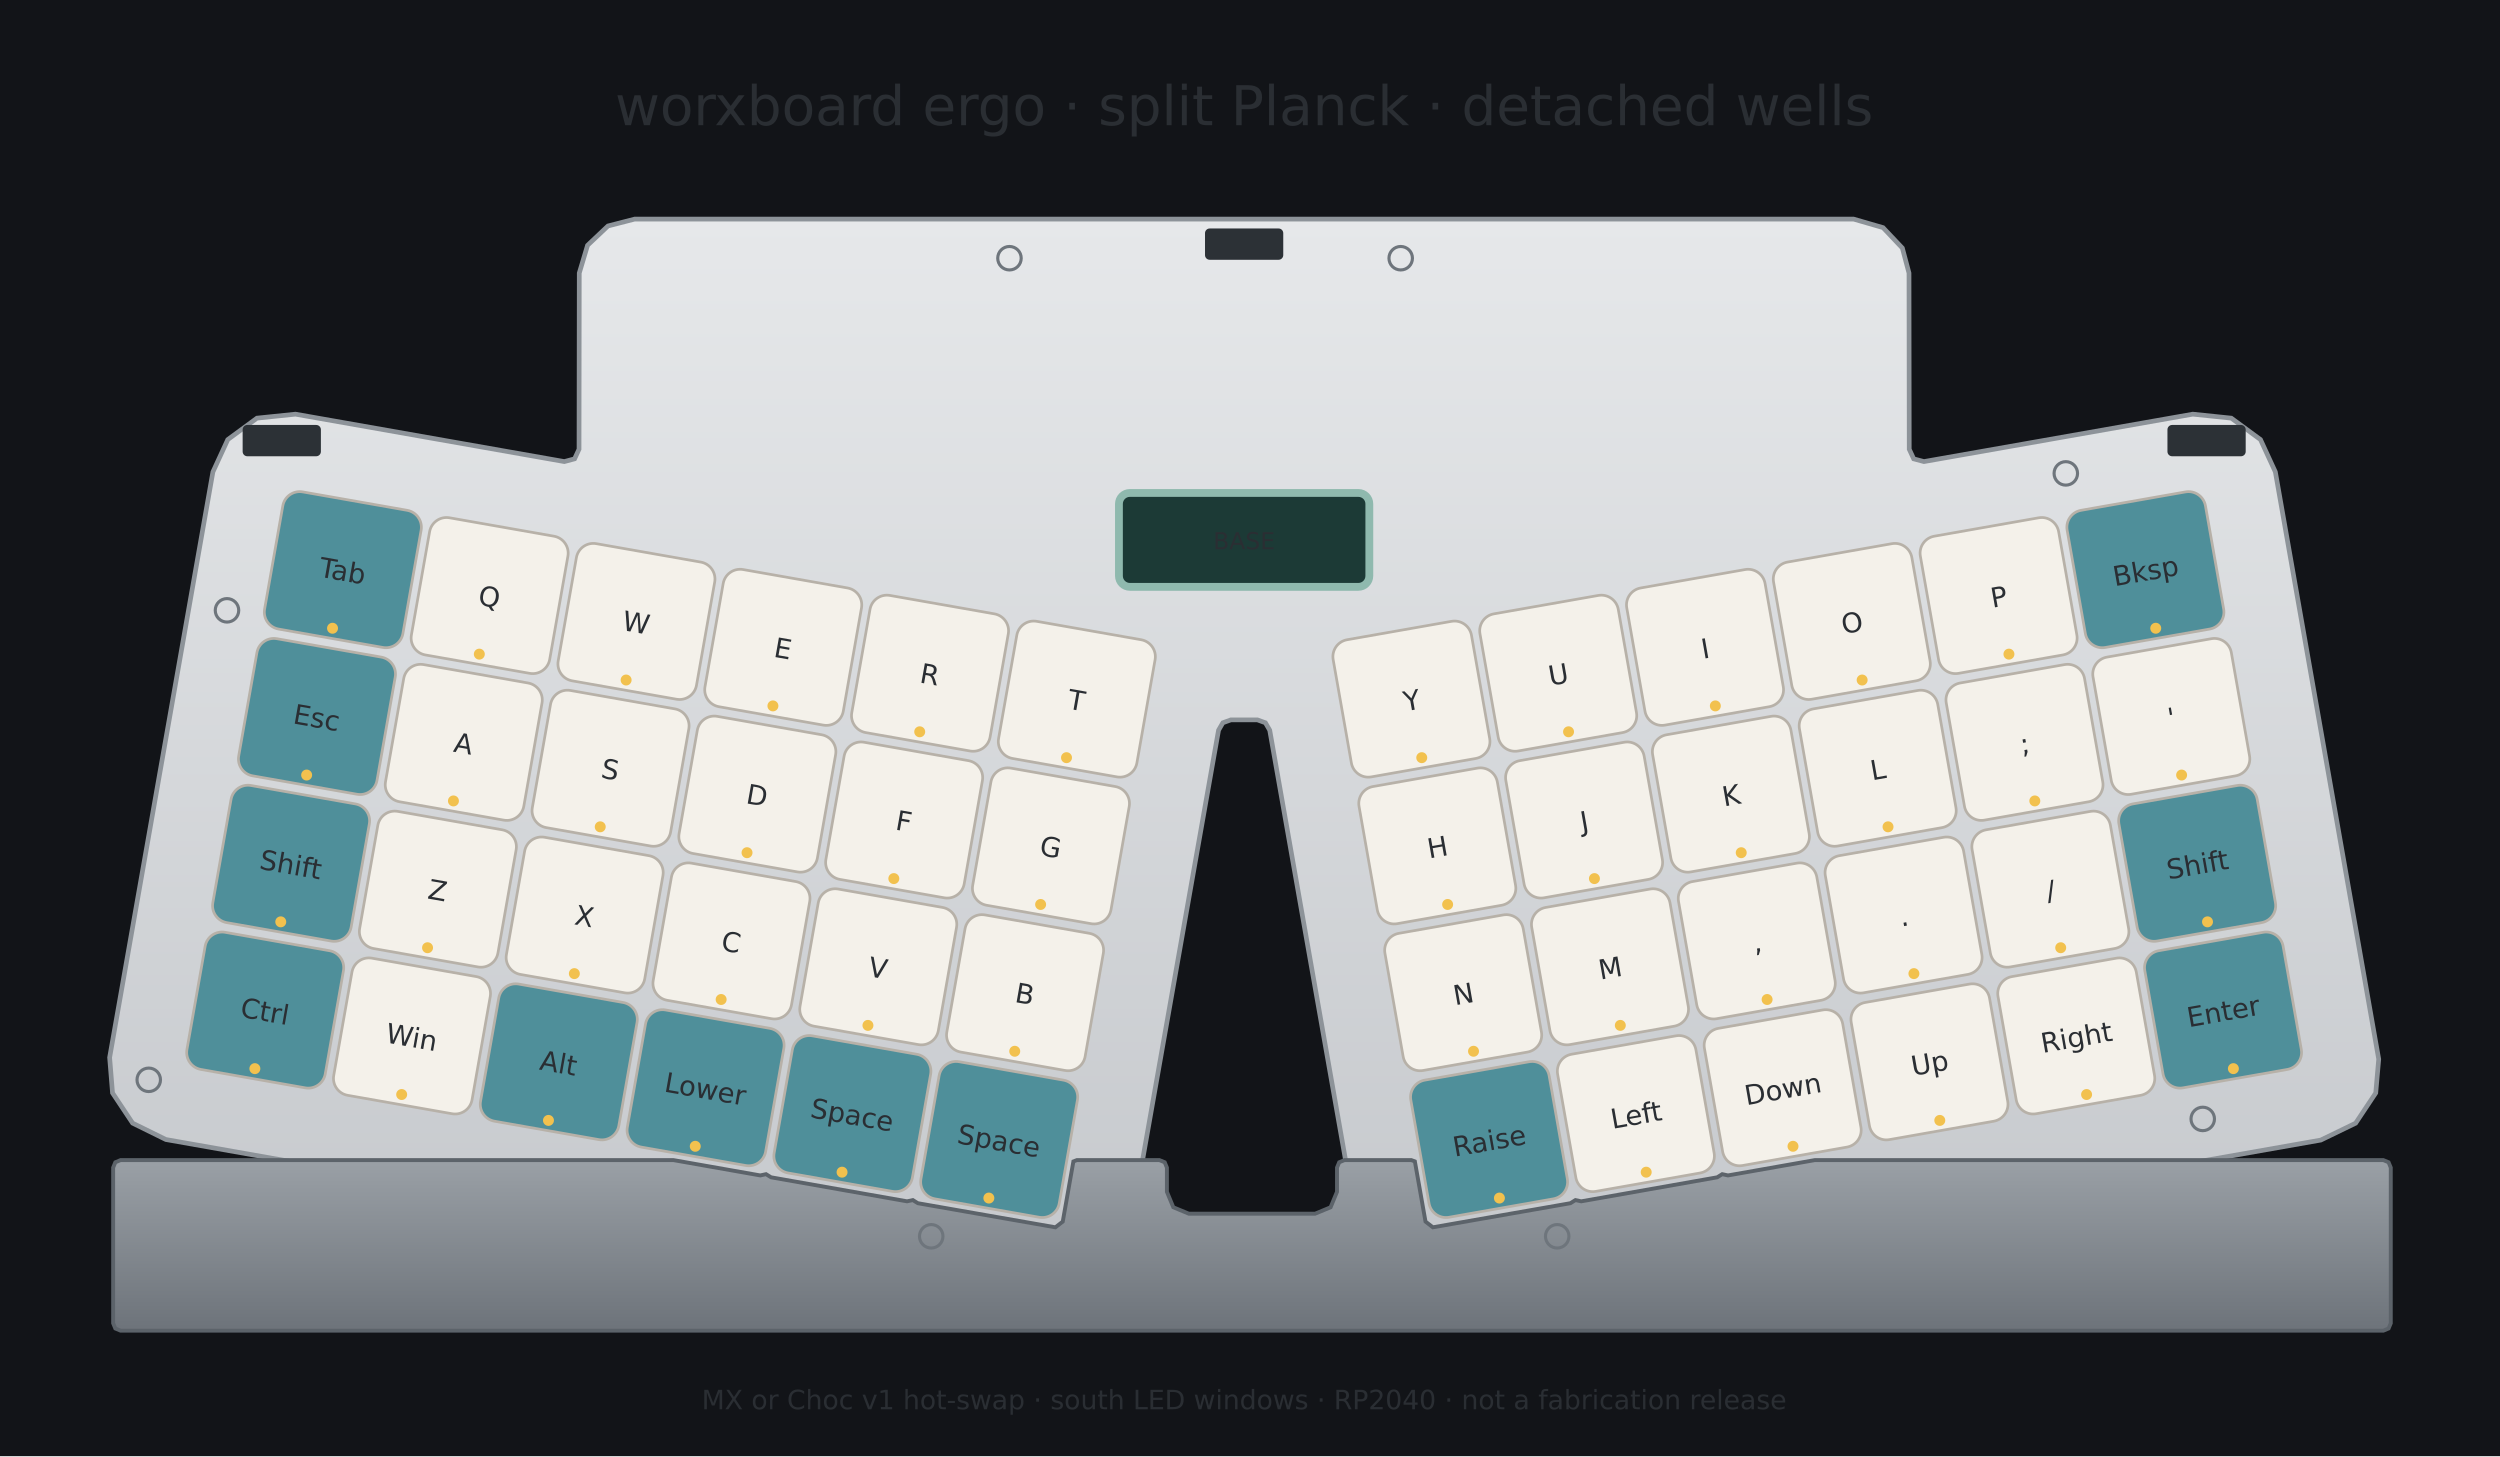
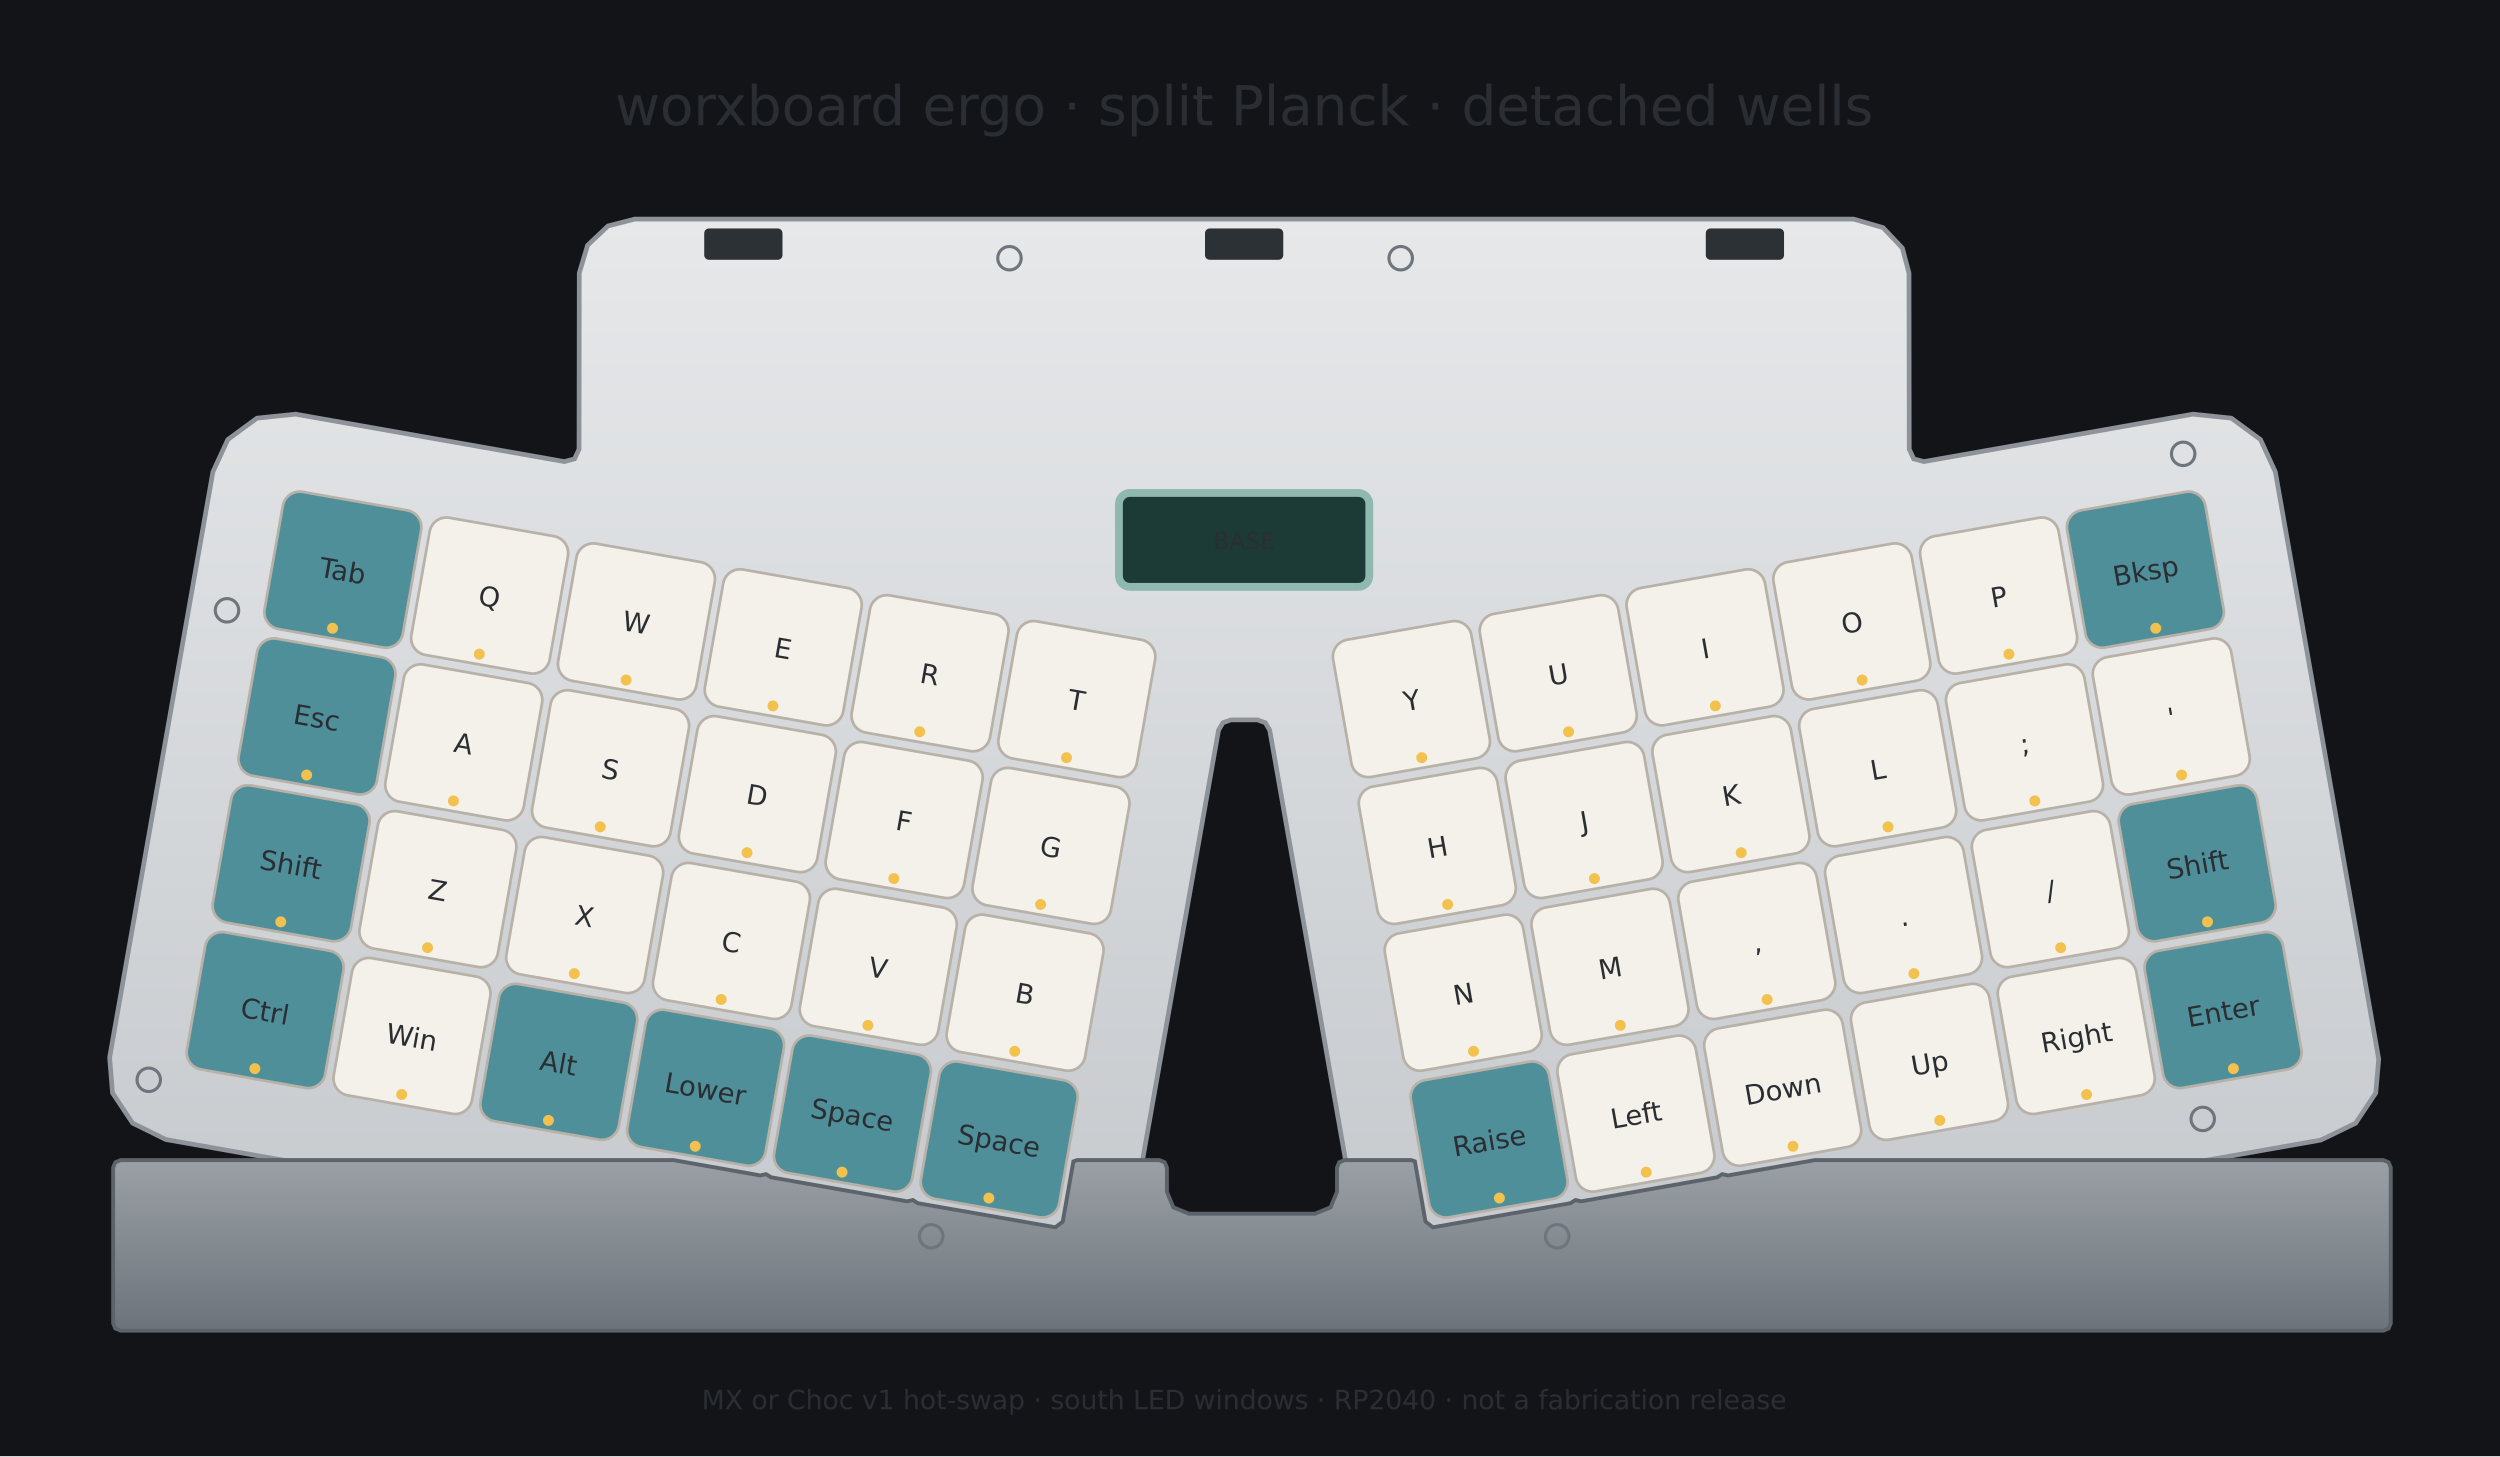
<svg xmlns="http://www.w3.org/2000/svg" viewBox="-159.0 -91.0 319.5 186.1">
  <defs>
    <linearGradient id="deck" x1="0" y1="0" x2="0" y2="1">
      <stop offset="0" stop-color="#e6e8ea" />
      <stop offset="1" stop-color="#c5c8cc" />
    </linearGradient>
    <linearGradient id="rest" x1="0" y1="0" x2="0" y2="1">
      <stop offset="0" stop-color="#9aa0a6" />
      <stop offset="1" stop-color="#6d737a" />
    </linearGradient>
  </defs>
  <rect x="-159.0" y="-91.0" width="319.5" height="186.1" fill="#121418" />
  <style>text{font-family:DejaVu Sans,sans-serif;text-anchor:middle;fill:#2a2e33}</style>
  <text x="0.0" y="-75.0" fill="#d7dbdf" font-size="7">worxboard ergo · split Planck · detached wells</text>
  <path d="M -131.79 -30.69 L -144.99 44.15 L -144.62 48.68 L -142.05 52.54 L -137.80 54.63 L -25.24 74.51 L -20.33 74.00 L -16.59 71.26 L -14.76 67.32 L -3.27 2.32 L -2.72 1.37 L -1.70 1.00 L 1.70 1.00 L 2.72 1.37 L 3.27 2.32 L 14.70 67.12 L 16.86 71.57 L 20.71 74.14 L 25.24 74.51 L 137.60 54.70 L 142.05 52.54 L 144.62 48.68 L 145.00 44.36 L 131.79 -30.69 L 129.89 -34.82 L 126.16 -37.56 L 121.24 -38.07 L 86.88 -32.01 L 85.57 -32.36 L 85.00 -33.59 L 84.97 -56.10 L 84.12 -59.30 L 81.65 -61.91 L 77.89 -63.00 L -77.89 -63.00 L -81.30 -62.12 L -83.91 -59.65 L -84.97 -56.10 L -85.00 -33.59 L -85.57 -32.36 L -86.88 -32.01 L -121.24 -38.07 L -126.16 -37.56 L -129.89 -34.82 L -131.79 -30.69 Z" fill="url(#deck)" stroke="#8d9399" stroke-width="0.6" />
  <path d="M -143.59 57.26 L -144.26 57.54 L -144.54 58.22 L -144.54 78.11 L -144.26 78.78 L -143.59 79.06 L 145.59 79.06 L 146.26 78.78 L 146.54 78.11 L 146.54 58.22 L 146.26 57.54 L 145.59 57.26 L 72.94 57.26 L 61.84 59.22 L 61.10 59.06 L 60.46 59.46 L 43.08 62.53 L 42.34 62.37 L 41.70 62.77 L 24.12 65.85 L 23.18 65.12 L 21.82 57.43 L 21.37 57.26 L 12.83 57.26 L 12.15 57.54 L 11.87 58.22 L 11.87 61.31 L 11.05 63.29 L 9.07 64.11 L -7.07 64.11 L -9.05 63.29 L -9.87 61.31 L -9.87 58.22 L -10.15 57.54 L -10.83 57.26 L -21.37 57.26 L -21.82 57.43 L -23.18 65.12 L -24.12 65.85 L -41.70 62.77 L -42.34 62.37 L -43.08 62.53 L -60.46 59.46 L -61.10 59.06 L -61.84 59.22 L -72.94 57.26 L -143.59 57.26 Z" fill="url(#rest)" stroke="#5c636a" stroke-width="0.5" />
  <g transform="translate(-21.3803,-1.654) rotate(10.0)">
    <rect x="-8.975" y="-8.9" width="17.95" height="17.8" rx="2.2" fill="#f4f1ea" stroke="#b7b1a8" stroke-width="0.35" />
    <circle cx="0" cy="7.6" r="0.7" fill="#f2c14e" />
    <text y="1.4" font-size="3.5" fill="#2a2e33">T</text>
  </g>
  <g transform="translate(-40.1409,-4.962) rotate(10.0)">
    <rect x="-8.975" y="-8.9" width="17.95" height="17.8" rx="2.2" fill="#f4f1ea" stroke="#b7b1a8" stroke-width="0.35" />
    <circle cx="0" cy="7.6" r="0.7" fill="#f2c14e" />
    <text y="1.4" font-size="3.5" fill="#2a2e33">R</text>
  </g>
  <g transform="translate(-58.9015,-8.27) rotate(10.0)">
    <rect x="-8.975" y="-8.9" width="17.95" height="17.8" rx="2.2" fill="#f4f1ea" stroke="#b7b1a8" stroke-width="0.35" />
    <circle cx="0" cy="7.6" r="0.7" fill="#f2c14e" />
    <text y="1.4" font-size="3.5" fill="#2a2e33">E</text>
  </g>
  <g transform="translate(-77.6621,-11.578) rotate(10.0)">
    <rect x="-8.975" y="-8.9" width="17.95" height="17.8" rx="2.2" fill="#f4f1ea" stroke="#b7b1a8" stroke-width="0.35" />
    <circle cx="0" cy="7.6" r="0.7" fill="#f2c14e" />
    <text y="1.4" font-size="3.5" fill="#2a2e33">W</text>
  </g>
  <g transform="translate(-96.4226,-14.886) rotate(10.0)">
    <rect x="-8.975" y="-8.9" width="17.95" height="17.8" rx="2.2" fill="#f4f1ea" stroke="#b7b1a8" stroke-width="0.35" />
    <circle cx="0" cy="7.6" r="0.7" fill="#f2c14e" />
    <text y="1.4" font-size="3.5" fill="#2a2e33">Q</text>
  </g>
  <g transform="translate(-115.1832,-18.194) rotate(10.0)">
    <rect x="-8.975" y="-8.9" width="17.95" height="17.8" rx="2.2" fill="#4f8f9a" stroke="#b7b1a8" stroke-width="0.35" />
    <circle cx="0" cy="7.6" r="0.7" fill="#f2c14e" />
    <text y="1.4" font-size="3.5" fill="#f7fbfb">Tab</text>
  </g>
  <g transform="translate(-24.6883,17.1066) rotate(10.0)">
    <rect x="-8.975" y="-8.9" width="17.95" height="17.8" rx="2.2" fill="#f4f1ea" stroke="#b7b1a8" stroke-width="0.35" />
    <circle cx="0" cy="7.6" r="0.7" fill="#f2c14e" />
    <text y="1.4" font-size="3.5" fill="#2a2e33">G</text>
  </g>
  <g transform="translate(-43.4489,13.7986) rotate(10.0)">
    <rect x="-8.975" y="-8.9" width="17.95" height="17.8" rx="2.2" fill="#f4f1ea" stroke="#b7b1a8" stroke-width="0.35" />
    <circle cx="0" cy="7.6" r="0.7" fill="#f2c14e" />
    <text y="1.4" font-size="3.5" fill="#2a2e33">F</text>
  </g>
  <g transform="translate(-62.2095,10.4906) rotate(10.0)">
    <rect x="-8.975" y="-8.9" width="17.95" height="17.8" rx="2.2" fill="#f4f1ea" stroke="#b7b1a8" stroke-width="0.35" />
    <circle cx="0" cy="7.6" r="0.7" fill="#f2c14e" />
    <text y="1.4" font-size="3.5" fill="#2a2e33">D</text>
  </g>
  <g transform="translate(-80.9701,7.1826) rotate(10.0)">
    <rect x="-8.975" y="-8.9" width="17.95" height="17.8" rx="2.2" fill="#f4f1ea" stroke="#b7b1a8" stroke-width="0.35" />
    <circle cx="0" cy="7.6" r="0.7" fill="#f2c14e" />
    <text y="1.4" font-size="3.5" fill="#2a2e33">S</text>
  </g>
  <g transform="translate(-99.7306,3.8746) rotate(10.0)">
    <rect x="-8.975" y="-8.9" width="17.95" height="17.8" rx="2.2" fill="#f4f1ea" stroke="#b7b1a8" stroke-width="0.35" />
    <circle cx="0" cy="7.6" r="0.7" fill="#f2c14e" />
    <text y="1.4" font-size="3.5" fill="#2a2e33">A</text>
  </g>
  <g transform="translate(-118.4912,0.5666) rotate(10.0)">
    <rect x="-8.975" y="-8.9" width="17.95" height="17.8" rx="2.2" fill="#4f8f9a" stroke="#b7b1a8" stroke-width="0.35" />
    <circle cx="0" cy="7.6" r="0.7" fill="#f2c14e" />
    <text y="1.4" font-size="3.5" fill="#f7fbfb">Esc</text>
  </g>
  <g transform="translate(-27.9963,35.8672) rotate(10.0)">
    <rect x="-8.975" y="-8.9" width="17.95" height="17.8" rx="2.2" fill="#f4f1ea" stroke="#b7b1a8" stroke-width="0.35" />
    <circle cx="0" cy="7.6" r="0.7" fill="#f2c14e" />
    <text y="1.4" font-size="3.5" fill="#2a2e33">B</text>
  </g>
  <g transform="translate(-46.7569,32.5592) rotate(10.0)">
    <rect x="-8.975" y="-8.9" width="17.95" height="17.8" rx="2.2" fill="#f4f1ea" stroke="#b7b1a8" stroke-width="0.35" />
    <circle cx="0" cy="7.6" r="0.7" fill="#f2c14e" />
    <text y="1.4" font-size="3.5" fill="#2a2e33">V</text>
  </g>
  <g transform="translate(-65.5175,29.2512) rotate(10.0)">
    <rect x="-8.975" y="-8.9" width="17.95" height="17.8" rx="2.2" fill="#f4f1ea" stroke="#b7b1a8" stroke-width="0.35" />
    <circle cx="0" cy="7.6" r="0.7" fill="#f2c14e" />
    <text y="1.4" font-size="3.5" fill="#2a2e33">C</text>
  </g>
  <g transform="translate(-84.2781,25.9432) rotate(10.0)">
    <rect x="-8.975" y="-8.9" width="17.95" height="17.8" rx="2.2" fill="#f4f1ea" stroke="#b7b1a8" stroke-width="0.35" />
    <circle cx="0" cy="7.6" r="0.7" fill="#f2c14e" />
    <text y="1.4" font-size="3.5" fill="#2a2e33">X</text>
  </g>
  <g transform="translate(-103.0386,22.6352) rotate(10.0)">
    <rect x="-8.975" y="-8.9" width="17.95" height="17.8" rx="2.2" fill="#f4f1ea" stroke="#b7b1a8" stroke-width="0.35" />
    <circle cx="0" cy="7.6" r="0.7" fill="#f2c14e" />
    <text y="1.4" font-size="3.5" fill="#2a2e33">Z</text>
  </g>
  <g transform="translate(-121.7992,19.3272) rotate(10.0)">
    <rect x="-8.975" y="-8.9" width="17.95" height="17.8" rx="2.2" fill="#4f8f9a" stroke="#b7b1a8" stroke-width="0.35" />
    <circle cx="0" cy="7.6" r="0.7" fill="#f2c14e" />
    <text y="1.4" font-size="3.5" fill="#f7fbfb">Shift</text>
  </g>
  <g transform="translate(-31.3043,54.6278) rotate(10.0)">
    <rect x="-8.975" y="-8.9" width="17.95" height="17.8" rx="2.2" fill="#4f8f9a" stroke="#b7b1a8" stroke-width="0.35" />
    <circle cx="0" cy="7.6" r="0.7" fill="#f2c14e" />
    <text y="1.4" font-size="3.5" fill="#f7fbfb">Space</text>
  </g>
  <g transform="translate(-50.0649,51.3198) rotate(10.0)">
    <rect x="-8.975" y="-8.9" width="17.95" height="17.8" rx="2.2" fill="#4f8f9a" stroke="#b7b1a8" stroke-width="0.35" />
    <circle cx="0" cy="7.6" r="0.7" fill="#f2c14e" />
    <text y="1.4" font-size="3.5" fill="#f7fbfb">Space</text>
  </g>
  <g transform="translate(-68.8255,48.0118) rotate(10.0)">
    <rect x="-8.975" y="-8.9" width="17.95" height="17.8" rx="2.2" fill="#4f8f9a" stroke="#b7b1a8" stroke-width="0.35" />
    <circle cx="0" cy="7.6" r="0.7" fill="#f2c14e" />
    <text y="1.4" font-size="3.5" fill="#f7fbfb">Lower</text>
  </g>
  <g transform="translate(-87.5861,44.7038) rotate(10.0)">
    <rect x="-8.975" y="-8.9" width="17.95" height="17.8" rx="2.2" fill="#4f8f9a" stroke="#b7b1a8" stroke-width="0.35" />
    <circle cx="0" cy="7.6" r="0.7" fill="#f2c14e" />
    <text y="1.4" font-size="3.5" fill="#f7fbfb">Alt</text>
  </g>
  <g transform="translate(-106.3466,41.3958) rotate(10.0)">
    <rect x="-8.975" y="-8.9" width="17.95" height="17.8" rx="2.2" fill="#f4f1ea" stroke="#b7b1a8" stroke-width="0.35" />
    <circle cx="0" cy="7.6" r="0.7" fill="#f2c14e" />
    <text y="1.4" font-size="3.5" fill="#2a2e33">Win</text>
  </g>
  <g transform="translate(-125.1072,38.0878) rotate(10.0)">
    <rect x="-8.975" y="-8.9" width="17.95" height="17.8" rx="2.2" fill="#4f8f9a" stroke="#b7b1a8" stroke-width="0.35" />
    <circle cx="0" cy="7.6" r="0.7" fill="#f2c14e" />
    <text y="1.4" font-size="3.5" fill="#f7fbfb">Ctrl</text>
  </g>
  <g transform="translate(21.3803,-1.654) rotate(-10.0)">
    <rect x="-8.975" y="-8.9" width="17.95" height="17.8" rx="2.2" fill="#f4f1ea" stroke="#b7b1a8" stroke-width="0.35" />
    <circle cx="0" cy="7.6" r="0.7" fill="#f2c14e" />
    <text y="1.4" font-size="3.5" fill="#2a2e33">Y</text>
  </g>
  <g transform="translate(40.1409,-4.962) rotate(-10.0)">
    <rect x="-8.975" y="-8.9" width="17.95" height="17.8" rx="2.2" fill="#f4f1ea" stroke="#b7b1a8" stroke-width="0.35" />
    <circle cx="0" cy="7.6" r="0.7" fill="#f2c14e" />
    <text y="1.4" font-size="3.5" fill="#2a2e33">U</text>
  </g>
  <g transform="translate(58.9015,-8.27) rotate(-10.0)">
    <rect x="-8.975" y="-8.9" width="17.95" height="17.8" rx="2.2" fill="#f4f1ea" stroke="#b7b1a8" stroke-width="0.35" />
    <circle cx="0" cy="7.6" r="0.7" fill="#f2c14e" />
    <text y="1.4" font-size="3.5" fill="#2a2e33">I</text>
  </g>
  <g transform="translate(77.6621,-11.578) rotate(-10.0)">
    <rect x="-8.975" y="-8.9" width="17.95" height="17.8" rx="2.2" fill="#f4f1ea" stroke="#b7b1a8" stroke-width="0.35" />
    <circle cx="0" cy="7.6" r="0.7" fill="#f2c14e" />
    <text y="1.4" font-size="3.5" fill="#2a2e33">O</text>
  </g>
  <g transform="translate(96.4226,-14.886) rotate(-10.0)">
    <rect x="-8.975" y="-8.9" width="17.95" height="17.8" rx="2.2" fill="#f4f1ea" stroke="#b7b1a8" stroke-width="0.35" />
    <circle cx="0" cy="7.6" r="0.7" fill="#f2c14e" />
    <text y="1.4" font-size="3.5" fill="#2a2e33">P</text>
  </g>
  <g transform="translate(115.1832,-18.194) rotate(-10.0)">
    <rect x="-8.975" y="-8.9" width="17.95" height="17.8" rx="2.2" fill="#4f8f9a" stroke="#b7b1a8" stroke-width="0.35" />
    <circle cx="0" cy="7.6" r="0.7" fill="#f2c14e" />
    <text y="1.4" font-size="3.5" fill="#f7fbfb">Bksp</text>
  </g>
  <g transform="translate(24.6883,17.1066) rotate(-10.0)">
    <rect x="-8.975" y="-8.9" width="17.95" height="17.8" rx="2.2" fill="#f4f1ea" stroke="#b7b1a8" stroke-width="0.35" />
    <circle cx="0" cy="7.6" r="0.7" fill="#f2c14e" />
    <text y="1.4" font-size="3.5" fill="#2a2e33">H</text>
  </g>
  <g transform="translate(43.4489,13.7986) rotate(-10.0)">
    <rect x="-8.975" y="-8.9" width="17.95" height="17.8" rx="2.2" fill="#f4f1ea" stroke="#b7b1a8" stroke-width="0.35" />
    <circle cx="0" cy="7.6" r="0.7" fill="#f2c14e" />
    <text y="1.4" font-size="3.5" fill="#2a2e33">J</text>
  </g>
  <g transform="translate(62.2095,10.4906) rotate(-10.0)">
    <rect x="-8.975" y="-8.9" width="17.95" height="17.8" rx="2.2" fill="#f4f1ea" stroke="#b7b1a8" stroke-width="0.35" />
    <circle cx="0" cy="7.6" r="0.7" fill="#f2c14e" />
    <text y="1.4" font-size="3.5" fill="#2a2e33">K</text>
  </g>
  <g transform="translate(80.9701,7.1826) rotate(-10.0)">
    <rect x="-8.975" y="-8.9" width="17.95" height="17.8" rx="2.2" fill="#f4f1ea" stroke="#b7b1a8" stroke-width="0.35" />
    <circle cx="0" cy="7.6" r="0.7" fill="#f2c14e" />
    <text y="1.4" font-size="3.5" fill="#2a2e33">L</text>
  </g>
  <g transform="translate(99.7306,3.8746) rotate(-10.0)">
    <rect x="-8.975" y="-8.9" width="17.95" height="17.8" rx="2.2" fill="#f4f1ea" stroke="#b7b1a8" stroke-width="0.35" />
    <circle cx="0" cy="7.6" r="0.7" fill="#f2c14e" />
    <text y="1.4" font-size="3.5" fill="#2a2e33">;</text>
  </g>
  <g transform="translate(118.4912,0.5666) rotate(-10.0)">
    <rect x="-8.975" y="-8.9" width="17.95" height="17.8" rx="2.2" fill="#f4f1ea" stroke="#b7b1a8" stroke-width="0.35" />
    <circle cx="0" cy="7.6" r="0.7" fill="#f2c14e" />
    <text y="1.4" font-size="3.5" fill="#2a2e33">'</text>
  </g>
  <g transform="translate(27.9963,35.8672) rotate(-10.0)">
    <rect x="-8.975" y="-8.9" width="17.95" height="17.8" rx="2.2" fill="#f4f1ea" stroke="#b7b1a8" stroke-width="0.35" />
    <circle cx="0" cy="7.6" r="0.7" fill="#f2c14e" />
    <text y="1.4" font-size="3.5" fill="#2a2e33">N</text>
  </g>
  <g transform="translate(46.7569,32.5592) rotate(-10.0)">
    <rect x="-8.975" y="-8.9" width="17.95" height="17.8" rx="2.2" fill="#f4f1ea" stroke="#b7b1a8" stroke-width="0.35" />
    <circle cx="0" cy="7.6" r="0.7" fill="#f2c14e" />
    <text y="1.4" font-size="3.5" fill="#2a2e33">M</text>
  </g>
  <g transform="translate(65.5175,29.2512) rotate(-10.0)">
    <rect x="-8.975" y="-8.9" width="17.95" height="17.8" rx="2.2" fill="#f4f1ea" stroke="#b7b1a8" stroke-width="0.35" />
    <circle cx="0" cy="7.6" r="0.7" fill="#f2c14e" />
    <text y="1.4" font-size="3.5" fill="#2a2e33">,</text>
  </g>
  <g transform="translate(84.2781,25.9432) rotate(-10.0)">
    <rect x="-8.975" y="-8.9" width="17.95" height="17.8" rx="2.2" fill="#f4f1ea" stroke="#b7b1a8" stroke-width="0.35" />
    <circle cx="0" cy="7.6" r="0.7" fill="#f2c14e" />
    <text y="1.4" font-size="3.5" fill="#2a2e33">.</text>
  </g>
  <g transform="translate(103.0386,22.6352) rotate(-10.0)">
    <rect x="-8.975" y="-8.9" width="17.95" height="17.8" rx="2.2" fill="#f4f1ea" stroke="#b7b1a8" stroke-width="0.35" />
    <circle cx="0" cy="7.6" r="0.7" fill="#f2c14e" />
    <text y="1.4" font-size="3.5" fill="#2a2e33">/</text>
  </g>
  <g transform="translate(121.7992,19.3272) rotate(-10.0)">
    <rect x="-8.975" y="-8.9" width="17.95" height="17.8" rx="2.2" fill="#4f8f9a" stroke="#b7b1a8" stroke-width="0.35" />
    <circle cx="0" cy="7.6" r="0.7" fill="#f2c14e" />
    <text y="1.4" font-size="3.5" fill="#f7fbfb">Shift</text>
  </g>
  <g transform="translate(31.3043,54.6278) rotate(-10.0)">
    <rect x="-8.975" y="-8.9" width="17.95" height="17.8" rx="2.2" fill="#4f8f9a" stroke="#b7b1a8" stroke-width="0.35" />
    <circle cx="0" cy="7.6" r="0.7" fill="#f2c14e" />
    <text y="1.4" font-size="3.5" fill="#f7fbfb">Raise</text>
  </g>
  <g transform="translate(50.0649,51.3198) rotate(-10.0)">
    <rect x="-8.975" y="-8.9" width="17.95" height="17.8" rx="2.2" fill="#f4f1ea" stroke="#b7b1a8" stroke-width="0.35" />
    <circle cx="0" cy="7.6" r="0.7" fill="#f2c14e" />
    <text y="1.4" font-size="3.5" fill="#2a2e33">Left</text>
  </g>
  <g transform="translate(68.8255,48.0118) rotate(-10.0)">
    <rect x="-8.975" y="-8.9" width="17.95" height="17.8" rx="2.2" fill="#f4f1ea" stroke="#b7b1a8" stroke-width="0.35" />
    <circle cx="0" cy="7.6" r="0.7" fill="#f2c14e" />
    <text y="1.4" font-size="3.5" fill="#2a2e33">Down</text>
  </g>
  <g transform="translate(87.5861,44.7038) rotate(-10.0)">
    <rect x="-8.975" y="-8.9" width="17.95" height="17.8" rx="2.2" fill="#f4f1ea" stroke="#b7b1a8" stroke-width="0.35" />
    <circle cx="0" cy="7.6" r="0.7" fill="#f2c14e" />
    <text y="1.4" font-size="3.5" fill="#2a2e33">Up</text>
  </g>
  <g transform="translate(106.3466,41.3958) rotate(-10.0)">
    <rect x="-8.975" y="-8.9" width="17.95" height="17.8" rx="2.2" fill="#f4f1ea" stroke="#b7b1a8" stroke-width="0.35" />
    <circle cx="0" cy="7.6" r="0.7" fill="#f2c14e" />
    <text y="1.4" font-size="3.5" fill="#2a2e33">Right</text>
  </g>
  <g transform="translate(125.1072,38.0878) rotate(-10.0)">
    <rect x="-8.975" y="-8.9" width="17.95" height="17.8" rx="2.2" fill="#4f8f9a" stroke="#b7b1a8" stroke-width="0.35" />
    <circle cx="0" cy="7.6" r="0.7" fill="#f2c14e" />
    <text y="1.4" font-size="3.5" fill="#f7fbfb">Enter</text>
  </g>
  <rect x="-16.0" y="-28.0" width="32" height="12" rx="1.4" fill="#1c3a36" stroke="#8fb9ae" />
  <text x="0.0" y="-20.8" fill="#d7efe8" font-size="3">BASE</text>
  <circle cx="-139.99" cy="47.0" r="1.5" fill="none" stroke="#6e757c" stroke-width="0.4" />
  <circle cx="-129.99" cy="-13.0" r="1.5" fill="none" stroke="#6e757c" stroke-width="0.4" />
  <circle cx="-39.99" cy="67.0" r="1.5" fill="none" stroke="#6e757c" stroke-width="0.4" />
  <circle cx="-29.99" cy="-58.0" r="1.5" fill="none" stroke="#6e757c" stroke-width="0.4" />
  <circle cx="20.01" cy="-58.0" r="1.5" fill="none" stroke="#6e757c" stroke-width="0.4" />
  <circle cx="40.01" cy="67.0" r="1.5" fill="none" stroke="#6e757c" stroke-width="0.4" />
-   <circle cx="105.01" cy="-30.5" r="1.5" fill="none" stroke="#6e757c" stroke-width="0.4" />
+   <circle cx="120.01" cy="-33.0" r="1.5" fill="none" stroke="#6e757c" stroke-width="0.4" />
  <circle cx="122.51" cy="52.0" r="1.5" fill="none" stroke="#6e757c" stroke-width="0.4" />
-   <rect x="-127.99" y="-36.69" width="10" height="4" rx="0.6" fill="#2c3136" />
+   <rect x="-69.0" y="-61.8" width="10" height="4" rx="0.6" fill="#2c3136" />
  <rect x="-5.0" y="-61.8" width="10" height="4" rx="0.6" fill="#2c3136" />
-   <rect x="118.0" y="-36.69" width="10" height="4" rx="0.6" fill="#2c3136" />
+   <rect x="59.0" y="-61.8" width="10" height="4" rx="0.6" fill="#2c3136" />
  <text x="0.0" y="89.1" fill="#aeb4ba" font-size="3.4">MX or Choc v1 hot-swap · south LED windows · RP2040 · not a fabrication release</text>
</svg>
